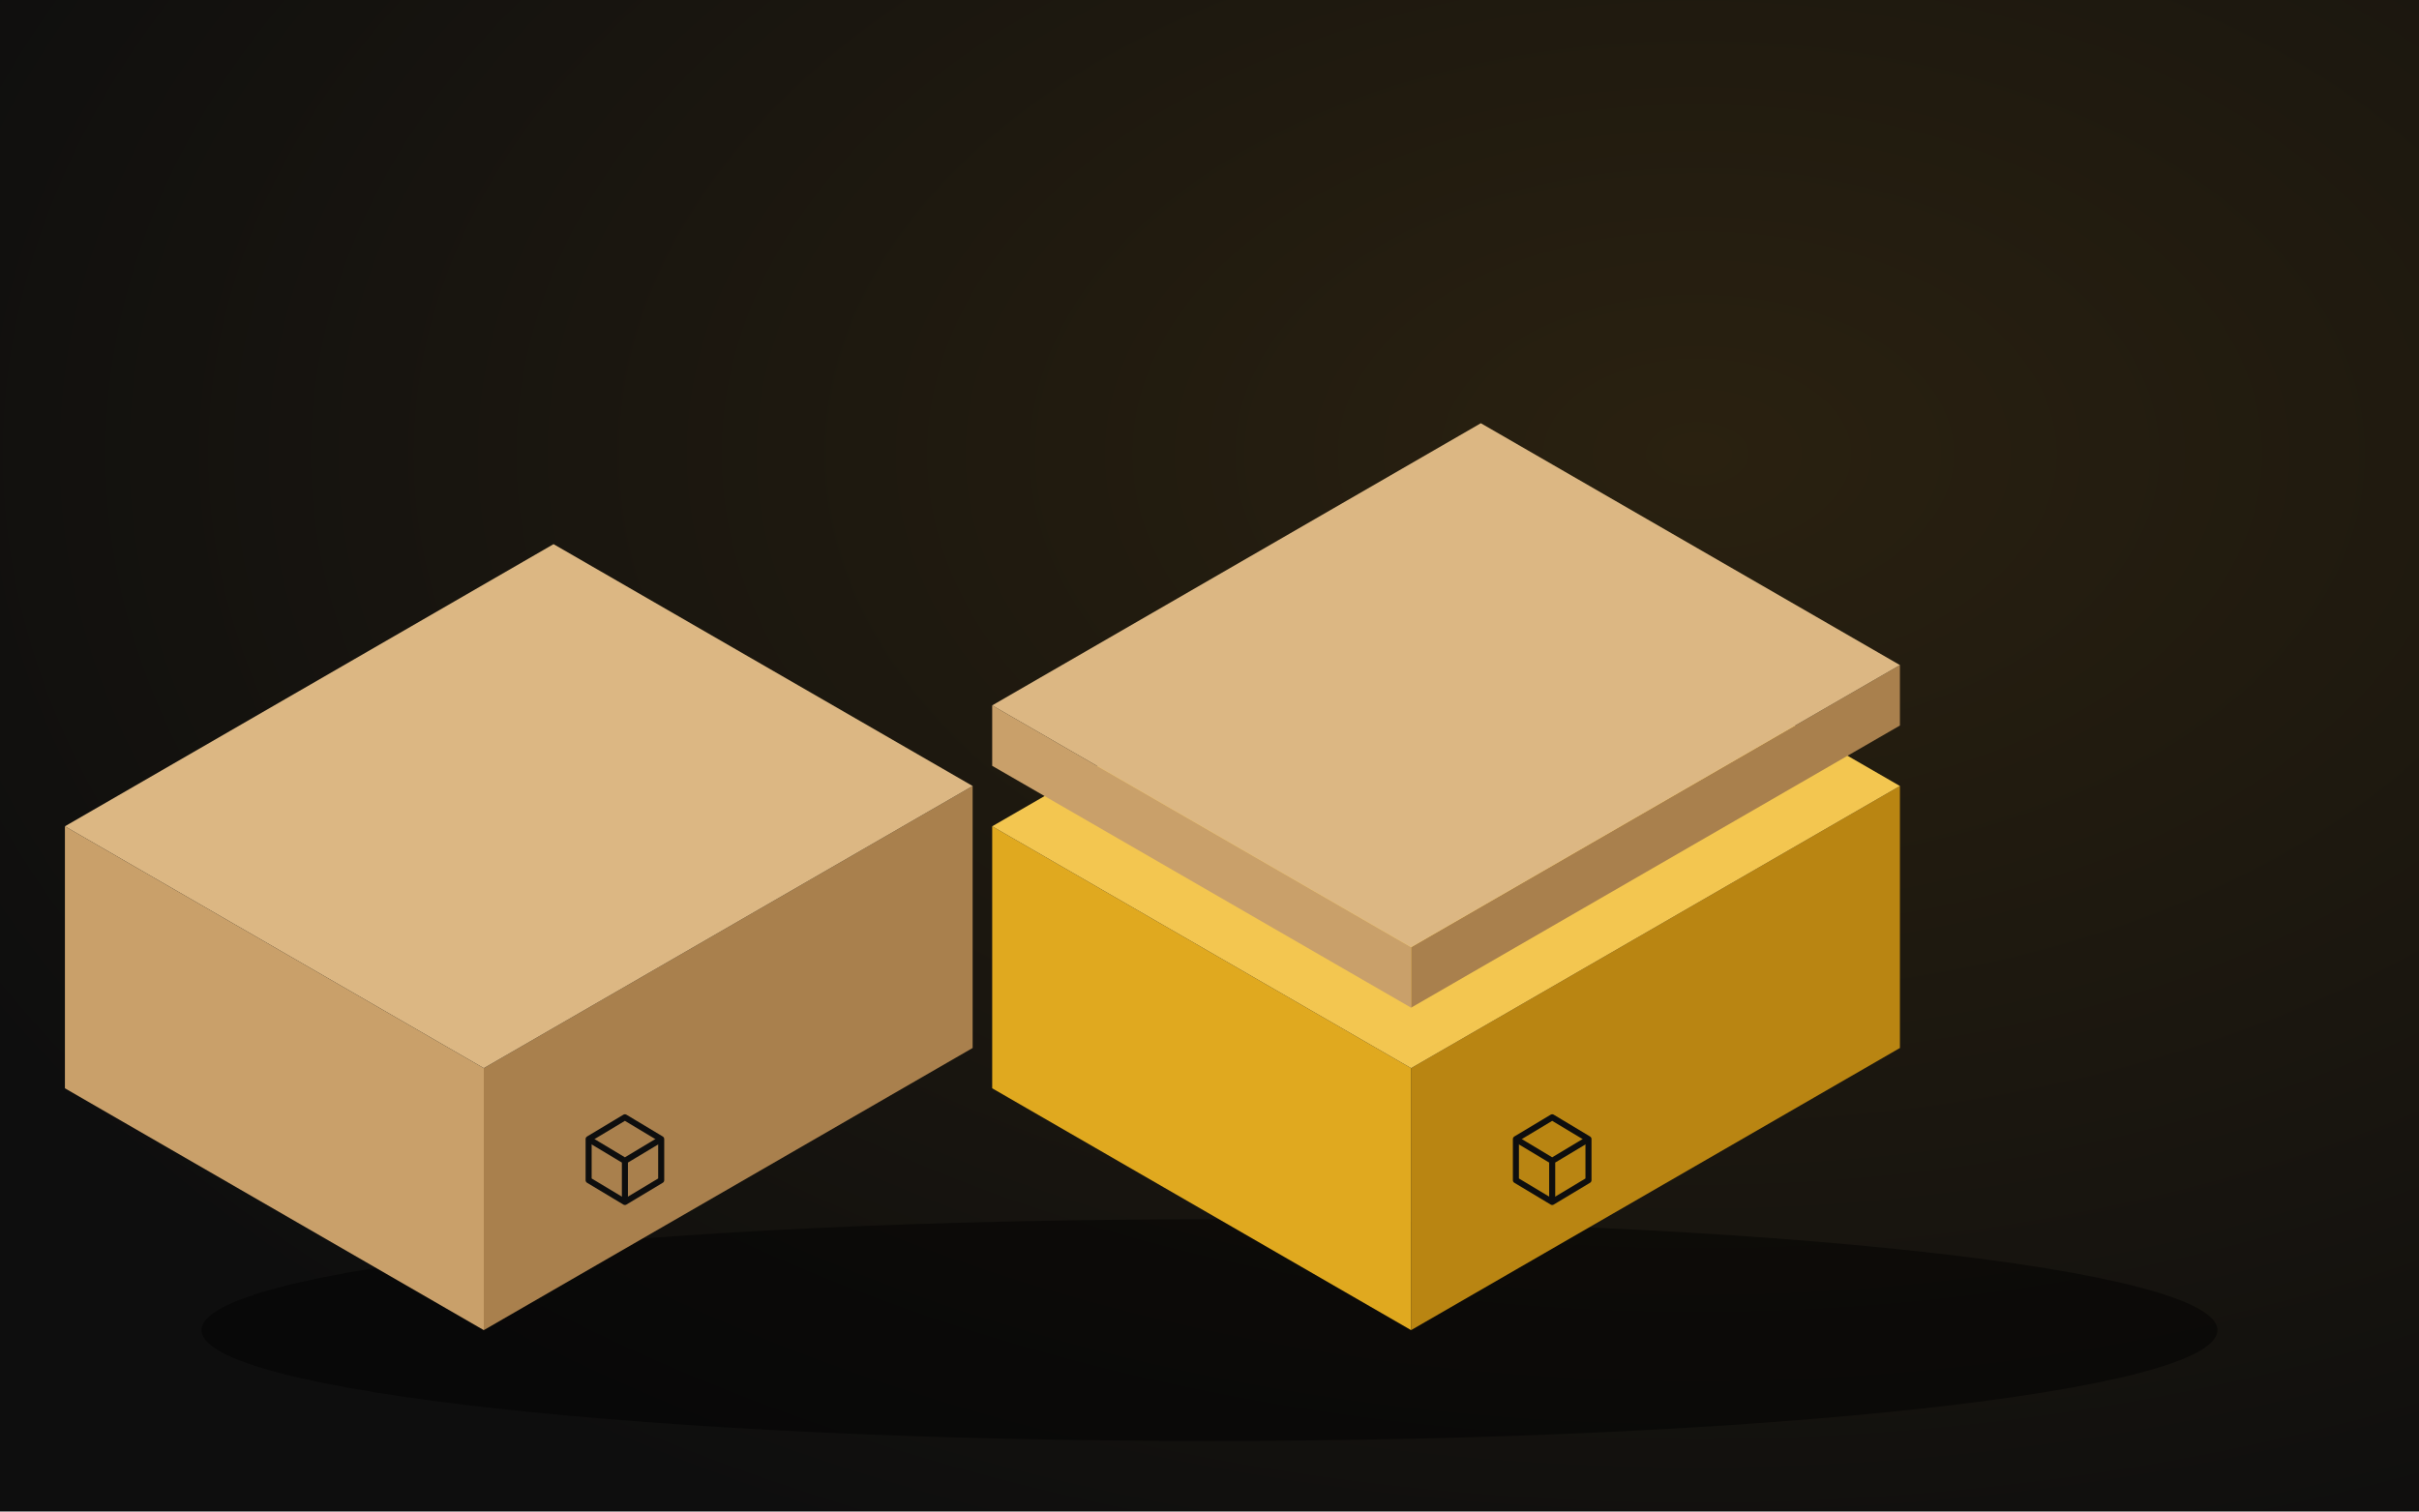
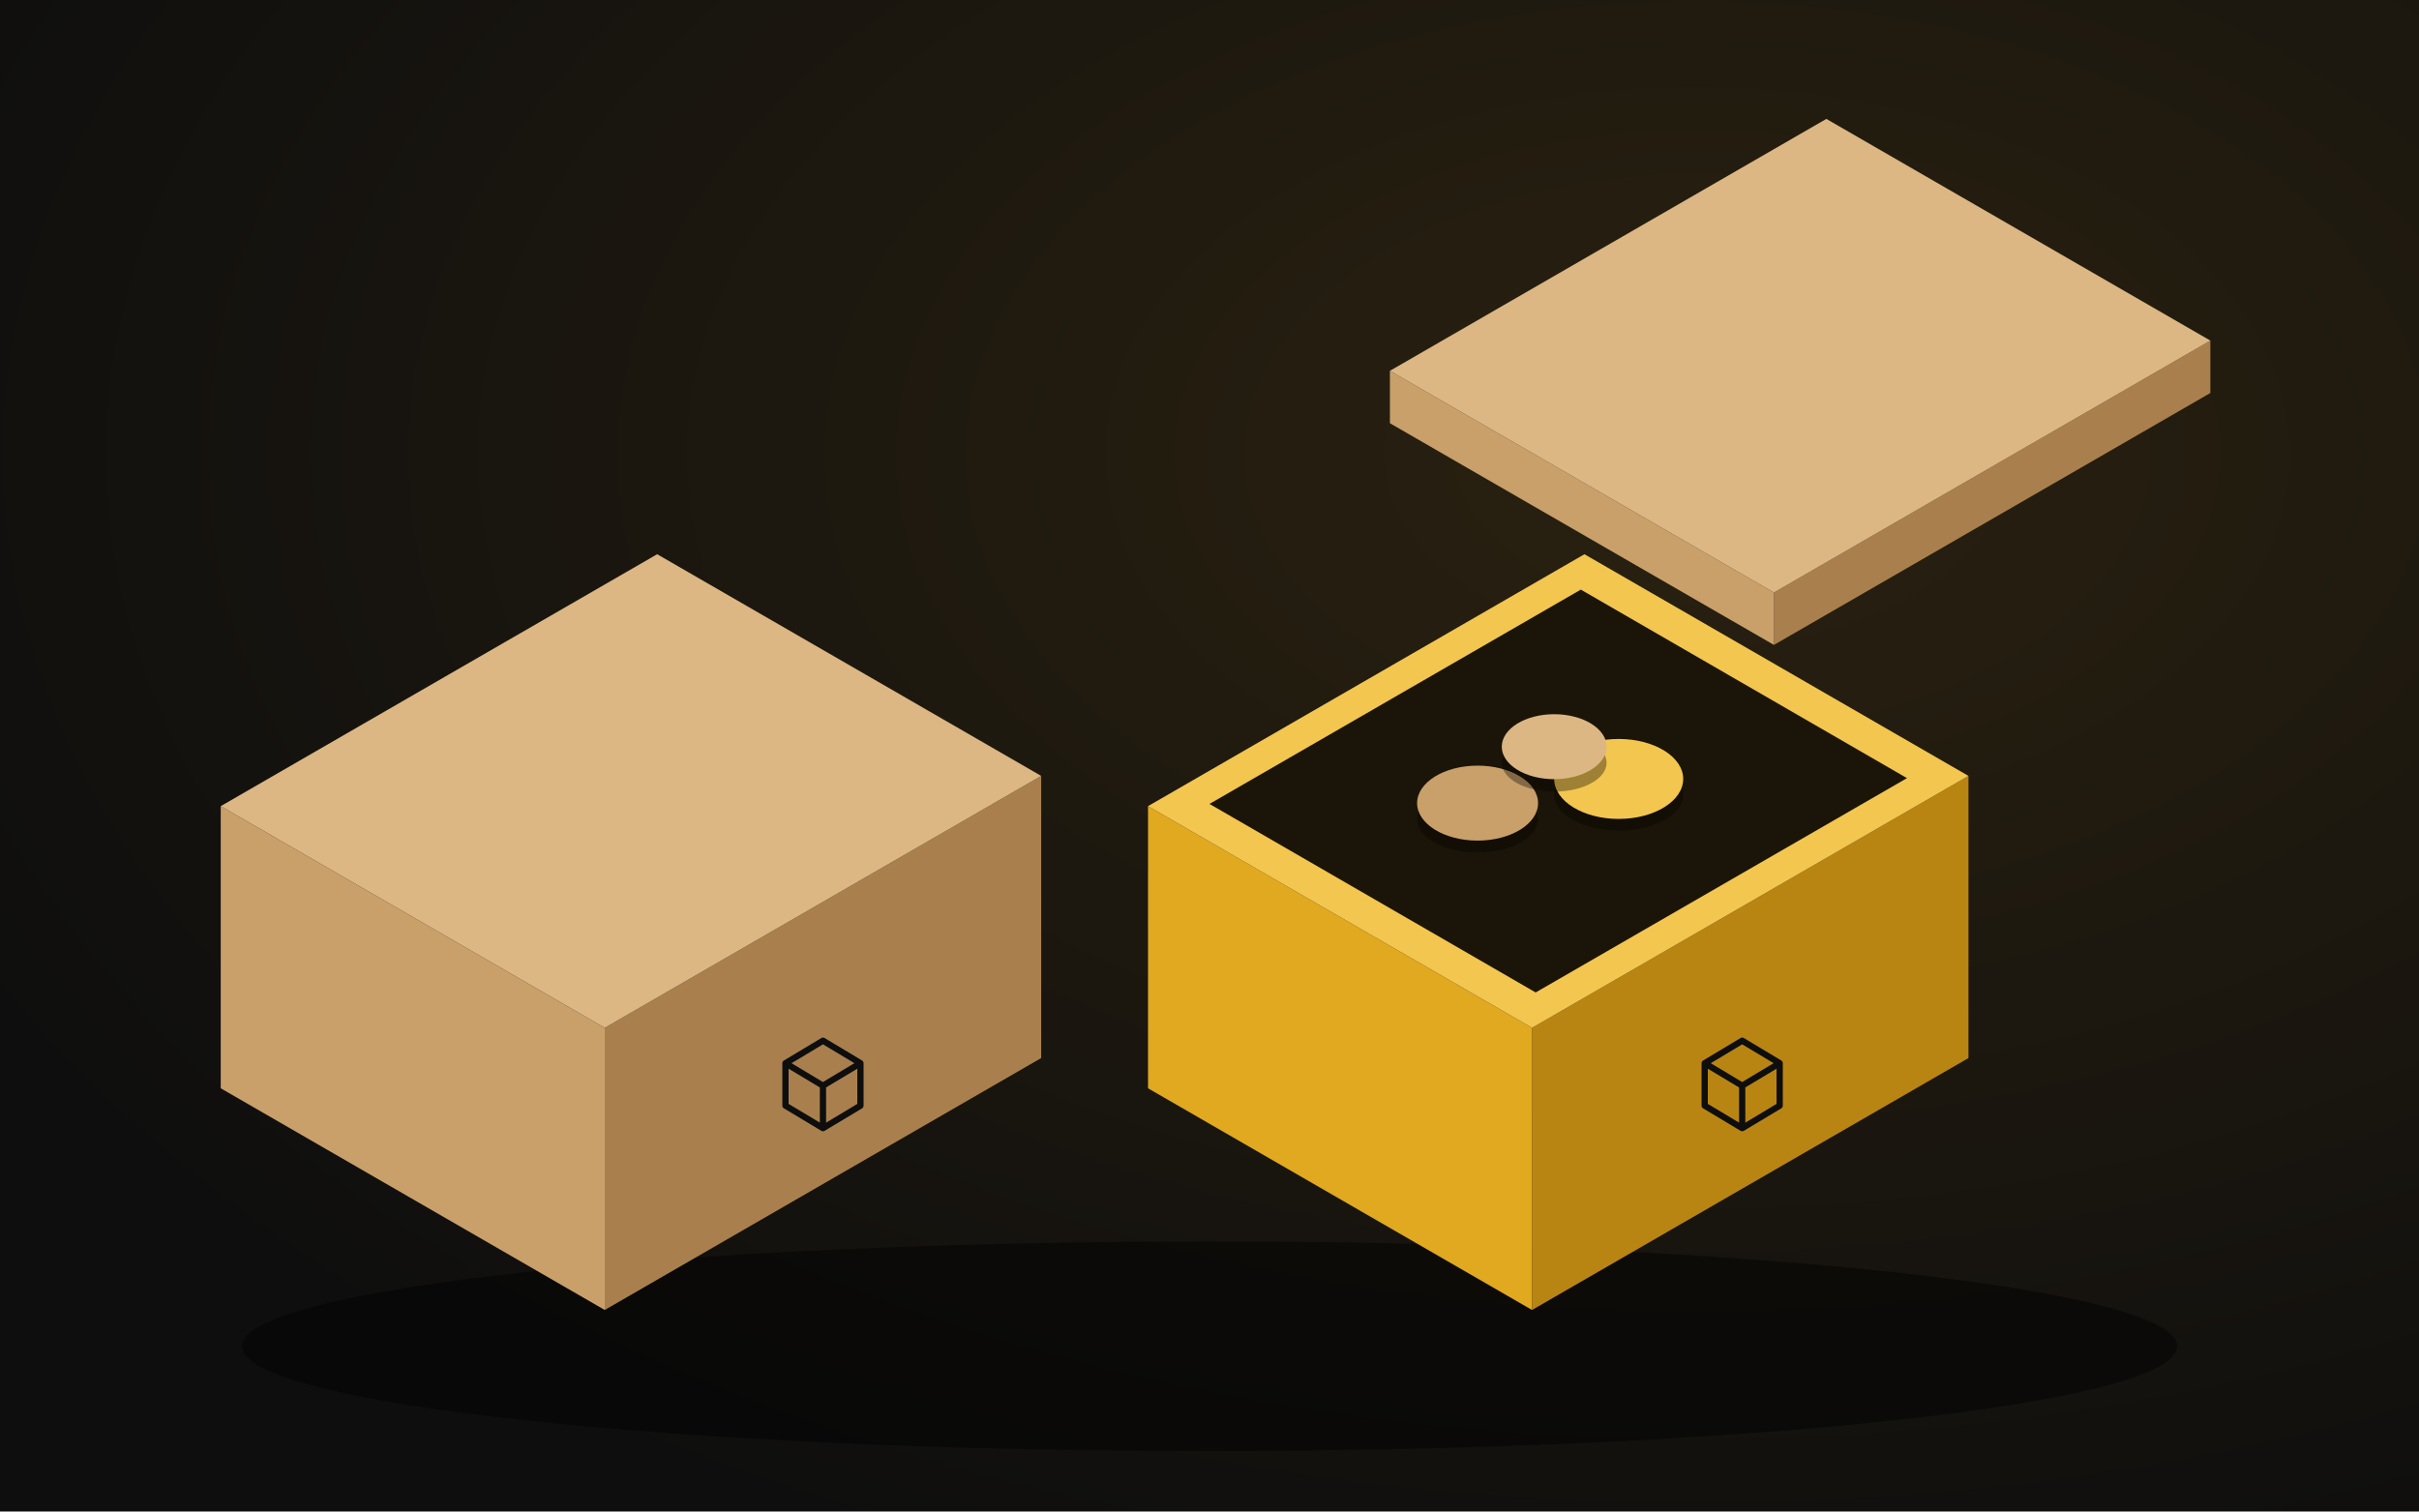
<svg xmlns="http://www.w3.org/2000/svg" viewBox="0 0 1200 750" width="1200" height="750">
  <defs>
    <radialGradient id="g" cx="70%" cy="30%" r="80%">
      <stop offset="0" stop-color="#2a2110" />
      <stop offset="1" stop-color="#0e0e0e" />
    </radialGradient>
  </defs>
  <rect width="1200" height="750" fill="url(#g)" />
-   <ellipse cx="600" cy="660" rx="500" ry="55" fill="#000" opacity=".45" />
-   <polygon points="240.0,660.0 482.5,520.0 482.5,390.0 240.0,530.0" fill="#a9804d" />
-   <polygon points="240.0,660.0 32.2,540.0 32.2,410.0 240.0,530.0" fill="#c9a06a" />
-   <polygon points="240.0,530.0 482.5,390.0 274.6,270.0 32.2,410.0" fill="#dcb783" />
-   <polygon points="700.0,660.0 942.5,520.0 942.5,390.0 700.0,530.0" fill="#b98512" />
-   <polygon points="700.0,660.0 492.2,540.0 492.2,410.0 700.0,530.0" fill="#e0a91f" />
-   <polygon points="700.0,530.0 942.5,390.0 734.6,270.0 492.2,410.0" fill="#f3c650" />
-   <polygon points="700.0,500.0 942.5,360.0 942.5,330.0 700.0,470.0" fill="#a9804d" />
-   <polygon points="700.0,500.0 492.2,380.0 492.2,350.0 700.0,470.0" fill="#c9a06a" />
-   <polygon points="700.0,470.0 942.5,330.0 734.6,210.0 492.2,350.0" fill="#dcb783" />
-   <g transform="translate(310,570) scale(0.6)" fill="none" stroke="#0e0e0e" stroke-width="5" stroke-linejoin="round">
+   <ellipse cx="600" cy="668" rx="480" ry="52" fill="#000" opacity=".45" />
+   <polygon points="300.0,650.0 516.5,525.0 516.5,385.0 300.0,510.0" fill="#a9804d" />
+   <polygon points="300.0,650.0 109.5,540.0 109.5,400.0 300.0,510.0" fill="#c9a06a" />
+   <polygon points="300.0,510.0 516.5,385.0 326.0,275.0 109.5,400.0" fill="#dcb783" />
+   <g transform="translate(408.25,532.5) scale(0.62)" fill="none" stroke="#0e0e0e" stroke-width="5" stroke-linejoin="round">
    <path d="M-30,-8 L0,-26 L30,-8 L30,26 L0,44 L-30,26 Z" />
    <path d="M-30,-8 L0,10 L30,-8 M0,10 V44" />
  </g>
-   <g transform="translate(770,570) scale(0.6)" fill="none" stroke="#0e0e0e" stroke-width="5" stroke-linejoin="round">
+   <polygon points="760.0,650.0 976.5,525.0 976.5,385.0 760.0,510.0" fill="#b98512" />
+   <polygon points="760.0,650.0 569.5,540.0 569.5,400.0 760.0,510.0" fill="#e0a91f" />
+   <polygon points="760.0,510.0 976.5,385.0 786.0,275.0 569.5,400.0" fill="#f3c650" />
+   <polygon points="761.8,493.6 948.0,386.1 784.2,291.4 598.0,398.9" fill="#1b1509" />
+   <polygon points="761.8,493.6 948.0,386.1 784.2,291.4 598.0,398.9" fill="none" stroke="#f3c650" stroke-width="2" />
+   <ellipse cx="732.99" cy="406.5" rx="30" ry="16.5" fill="#000" opacity=".35" />
+   <ellipse cx="732.99" cy="398.5" rx="30" ry="18.6" fill="#c9a06a" />
+   <ellipse cx="802.99" cy="394.5" rx="32" ry="17.6" fill="#000" opacity=".35" />
+   <ellipse cx="802.99" cy="386.5" rx="32" ry="19.84" fill="#f3c650" />
+   <ellipse cx="770.99" cy="378.5" rx="26" ry="14.3" fill="#000" opacity=".35" />
+   <ellipse cx="770.99" cy="370.5" rx="26" ry="16.12" fill="#dcb783" />
+   <g transform="translate(864.25,532.5) scale(0.62)" fill="none" stroke="#0e0e0e" stroke-width="5" stroke-linejoin="round">
    <path d="M-30,-8 L0,-26 L30,-8 L30,26 L0,44 L-30,26 Z" />
    <path d="M-30,-8 L0,10 L30,-8 M0,10 V44" />
  </g>
+   <polygon points="880.0,320.0 1096.5,195.0 1096.5,169.0 880.0,294.0" fill="#a9804d" />
+   <polygon points="880.0,320.0 689.5,210.0 689.5,184.0 880.0,294.0" fill="#c9a06a" />
+   <polygon points="880.0,294.0 1096.5,169.0 906.0,59.0 689.5,184.0" fill="#dcb783" />
</svg>
